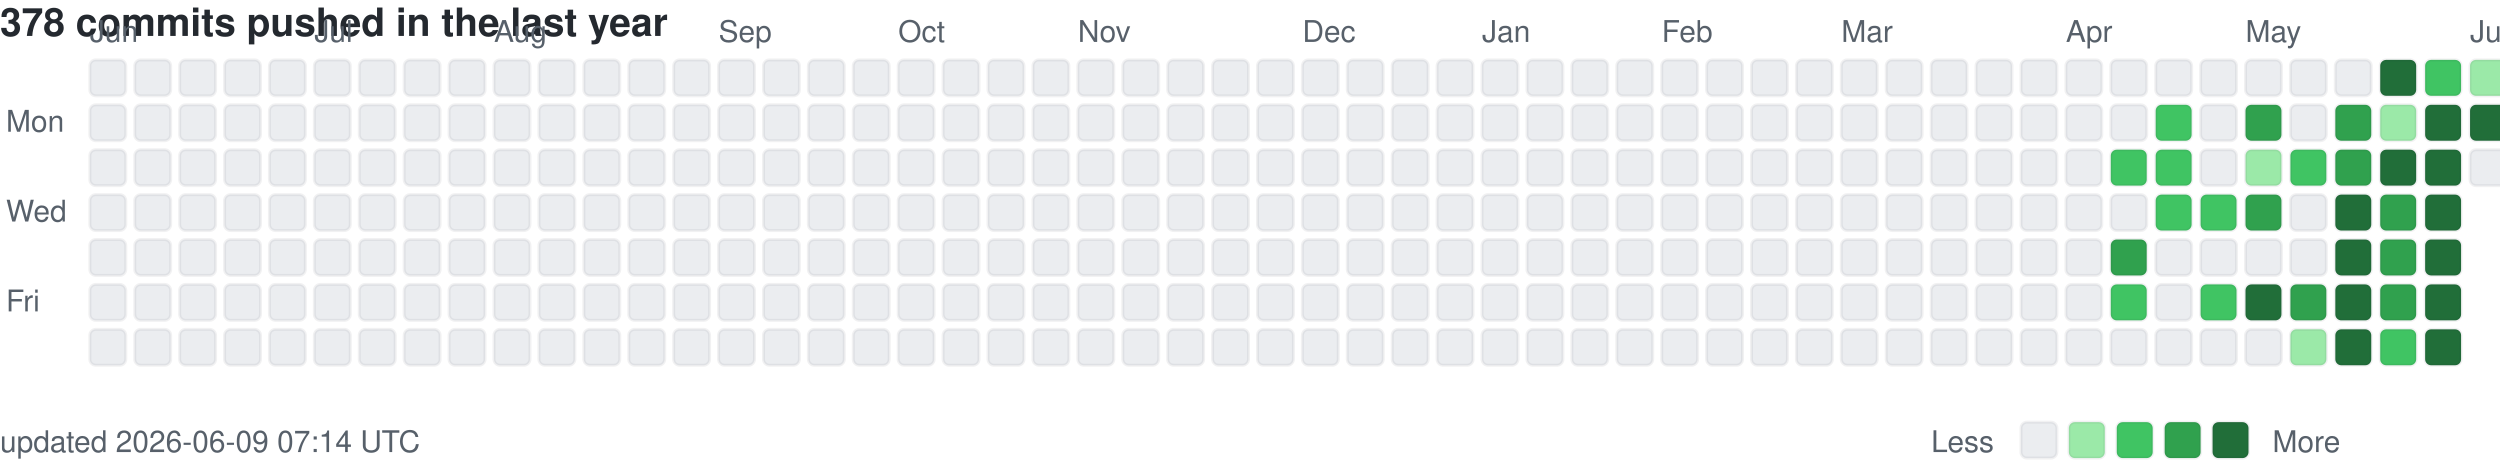
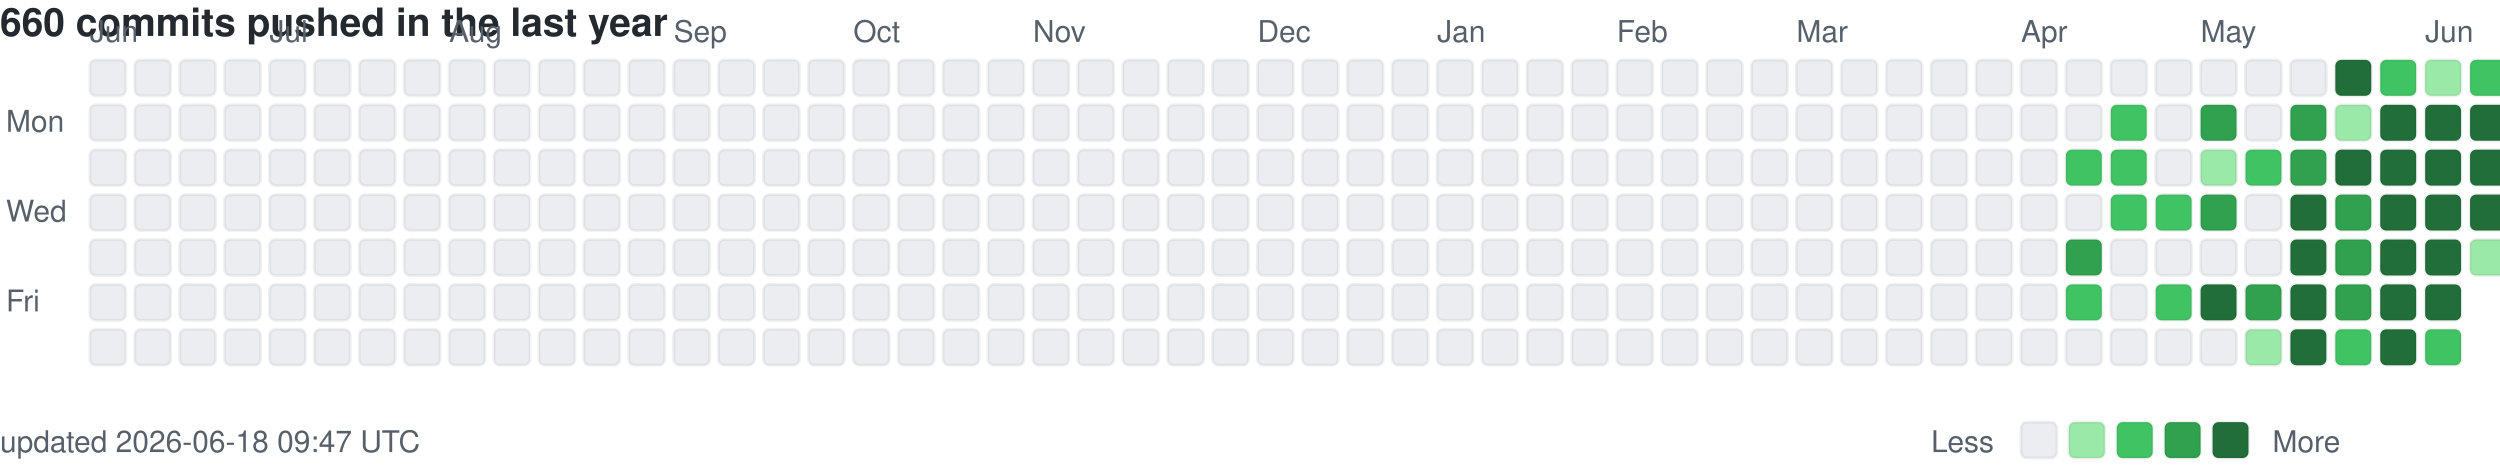
<svg xmlns="http://www.w3.org/2000/svg" width="835" height="155" viewBox="0 0 835 155" role="img" aria-label="Organisation push activity heatmap">
  <style>
    text.lbl { fill:#57606a; font:10px -apple-system,Segoe UI,Helvetica,Arial,sans-serif; }
    text.title { fill:#24292f; font:600 13px -apple-system,Segoe UI,Helvetica,Arial,sans-serif; }
    rect { stroke:rgba(27,31,35,0.06); stroke-width:1px; }
    .lvl-0 { fill:#ebedf0; } .lvl-1 { fill:#9be9a8; } .lvl-2 { fill:#40c463; }
    .lvl-3 { fill:#30a14e; } .lvl-4 { fill:#216e39; }
  </style>
-   <text x="0" y="12" class="title">378 commits pushed in the last year</text>
+   <text x="0" y="12" class="title">660 commits pushed in the last year</text>
  <text x="30" y="14" class="lbl">Jun</text>
-   <text x="105" y="14" class="lbl">Jul</text>
-   <text x="165" y="14" class="lbl">Aug</text>
-   <text x="240" y="14" class="lbl">Sep</text>
-   <text x="300" y="14" class="lbl">Oct</text>
-   <text x="360" y="14" class="lbl">Nov</text>
-   <text x="435" y="14" class="lbl">Dec</text>
-   <text x="495" y="14" class="lbl">Jan</text>
-   <text x="555" y="14" class="lbl">Feb</text>
-   <text x="615" y="14" class="lbl">Mar</text>
-   <text x="690" y="14" class="lbl">Apr</text>
-   <text x="750" y="14" class="lbl">May</text>
-   <text x="825" y="14" class="lbl">Jun</text>
+   <text x="90" y="14" class="lbl">Jul</text>
+   <text x="150" y="14" class="lbl">Aug</text>
+   <text x="225" y="14" class="lbl">Sep</text>
+   <text x="285" y="14" class="lbl">Oct</text>
+   <text x="345" y="14" class="lbl">Nov</text>
+   <text x="420" y="14" class="lbl">Dec</text>
+   <text x="480" y="14" class="lbl">Jan</text>
+   <text x="540" y="14" class="lbl">Feb</text>
+   <text x="600" y="14" class="lbl">Mar</text>
+   <text x="675" y="14" class="lbl">Apr</text>
+   <text x="735" y="14" class="lbl">May</text>
+   <text x="810" y="14" class="lbl">Jun</text>
  <text x="2" y="44" class="lbl">Mon</text>
  <text x="2" y="74" class="lbl">Wed</text>
  <text x="2" y="104" class="lbl">Fri</text>
  <rect class="lvl-0" x="30" y="20" width="12" height="12" rx="2" />
  <rect class="lvl-0" x="30" y="35" width="12" height="12" rx="2" />
  <rect class="lvl-0" x="30" y="50" width="12" height="12" rx="2" />
  <rect class="lvl-0" x="30" y="65" width="12" height="12" rx="2" />
  <rect class="lvl-0" x="30" y="80" width="12" height="12" rx="2" />
  <rect class="lvl-0" x="30" y="95" width="12" height="12" rx="2" />
  <rect class="lvl-0" x="30" y="110" width="12" height="12" rx="2" />
  <rect class="lvl-0" x="45" y="20" width="12" height="12" rx="2" />
  <rect class="lvl-0" x="45" y="35" width="12" height="12" rx="2" />
  <rect class="lvl-0" x="45" y="50" width="12" height="12" rx="2" />
  <rect class="lvl-0" x="45" y="65" width="12" height="12" rx="2" />
  <rect class="lvl-0" x="45" y="80" width="12" height="12" rx="2" />
  <rect class="lvl-0" x="45" y="95" width="12" height="12" rx="2" />
  <rect class="lvl-0" x="45" y="110" width="12" height="12" rx="2" />
  <rect class="lvl-0" x="60" y="20" width="12" height="12" rx="2" />
  <rect class="lvl-0" x="60" y="35" width="12" height="12" rx="2" />
  <rect class="lvl-0" x="60" y="50" width="12" height="12" rx="2" />
  <rect class="lvl-0" x="60" y="65" width="12" height="12" rx="2" />
  <rect class="lvl-0" x="60" y="80" width="12" height="12" rx="2" />
  <rect class="lvl-0" x="60" y="95" width="12" height="12" rx="2" />
  <rect class="lvl-0" x="60" y="110" width="12" height="12" rx="2" />
  <rect class="lvl-0" x="75" y="20" width="12" height="12" rx="2" />
  <rect class="lvl-0" x="75" y="35" width="12" height="12" rx="2" />
  <rect class="lvl-0" x="75" y="50" width="12" height="12" rx="2" />
  <rect class="lvl-0" x="75" y="65" width="12" height="12" rx="2" />
  <rect class="lvl-0" x="75" y="80" width="12" height="12" rx="2" />
  <rect class="lvl-0" x="75" y="95" width="12" height="12" rx="2" />
  <rect class="lvl-0" x="75" y="110" width="12" height="12" rx="2" />
  <rect class="lvl-0" x="90" y="20" width="12" height="12" rx="2" />
  <rect class="lvl-0" x="90" y="35" width="12" height="12" rx="2" />
  <rect class="lvl-0" x="90" y="50" width="12" height="12" rx="2" />
  <rect class="lvl-0" x="90" y="65" width="12" height="12" rx="2" />
  <rect class="lvl-0" x="90" y="80" width="12" height="12" rx="2" />
  <rect class="lvl-0" x="90" y="95" width="12" height="12" rx="2" />
  <rect class="lvl-0" x="90" y="110" width="12" height="12" rx="2" />
  <rect class="lvl-0" x="105" y="20" width="12" height="12" rx="2" />
  <rect class="lvl-0" x="105" y="35" width="12" height="12" rx="2" />
  <rect class="lvl-0" x="105" y="50" width="12" height="12" rx="2" />
  <rect class="lvl-0" x="105" y="65" width="12" height="12" rx="2" />
  <rect class="lvl-0" x="105" y="80" width="12" height="12" rx="2" />
  <rect class="lvl-0" x="105" y="95" width="12" height="12" rx="2" />
  <rect class="lvl-0" x="105" y="110" width="12" height="12" rx="2" />
  <rect class="lvl-0" x="120" y="20" width="12" height="12" rx="2" />
  <rect class="lvl-0" x="120" y="35" width="12" height="12" rx="2" />
  <rect class="lvl-0" x="120" y="50" width="12" height="12" rx="2" />
  <rect class="lvl-0" x="120" y="65" width="12" height="12" rx="2" />
  <rect class="lvl-0" x="120" y="80" width="12" height="12" rx="2" />
  <rect class="lvl-0" x="120" y="95" width="12" height="12" rx="2" />
  <rect class="lvl-0" x="120" y="110" width="12" height="12" rx="2" />
  <rect class="lvl-0" x="135" y="20" width="12" height="12" rx="2" />
  <rect class="lvl-0" x="135" y="35" width="12" height="12" rx="2" />
  <rect class="lvl-0" x="135" y="50" width="12" height="12" rx="2" />
  <rect class="lvl-0" x="135" y="65" width="12" height="12" rx="2" />
  <rect class="lvl-0" x="135" y="80" width="12" height="12" rx="2" />
  <rect class="lvl-0" x="135" y="95" width="12" height="12" rx="2" />
  <rect class="lvl-0" x="135" y="110" width="12" height="12" rx="2" />
  <rect class="lvl-0" x="150" y="20" width="12" height="12" rx="2" />
  <rect class="lvl-0" x="150" y="35" width="12" height="12" rx="2" />
  <rect class="lvl-0" x="150" y="50" width="12" height="12" rx="2" />
  <rect class="lvl-0" x="150" y="65" width="12" height="12" rx="2" />
  <rect class="lvl-0" x="150" y="80" width="12" height="12" rx="2" />
  <rect class="lvl-0" x="150" y="95" width="12" height="12" rx="2" />
  <rect class="lvl-0" x="150" y="110" width="12" height="12" rx="2" />
  <rect class="lvl-0" x="165" y="20" width="12" height="12" rx="2" />
  <rect class="lvl-0" x="165" y="35" width="12" height="12" rx="2" />
  <rect class="lvl-0" x="165" y="50" width="12" height="12" rx="2" />
  <rect class="lvl-0" x="165" y="65" width="12" height="12" rx="2" />
  <rect class="lvl-0" x="165" y="80" width="12" height="12" rx="2" />
  <rect class="lvl-0" x="165" y="95" width="12" height="12" rx="2" />
  <rect class="lvl-0" x="165" y="110" width="12" height="12" rx="2" />
  <rect class="lvl-0" x="180" y="20" width="12" height="12" rx="2" />
  <rect class="lvl-0" x="180" y="35" width="12" height="12" rx="2" />
  <rect class="lvl-0" x="180" y="50" width="12" height="12" rx="2" />
  <rect class="lvl-0" x="180" y="65" width="12" height="12" rx="2" />
  <rect class="lvl-0" x="180" y="80" width="12" height="12" rx="2" />
  <rect class="lvl-0" x="180" y="95" width="12" height="12" rx="2" />
  <rect class="lvl-0" x="180" y="110" width="12" height="12" rx="2" />
  <rect class="lvl-0" x="195" y="20" width="12" height="12" rx="2" />
  <rect class="lvl-0" x="195" y="35" width="12" height="12" rx="2" />
  <rect class="lvl-0" x="195" y="50" width="12" height="12" rx="2" />
  <rect class="lvl-0" x="195" y="65" width="12" height="12" rx="2" />
  <rect class="lvl-0" x="195" y="80" width="12" height="12" rx="2" />
  <rect class="lvl-0" x="195" y="95" width="12" height="12" rx="2" />
  <rect class="lvl-0" x="195" y="110" width="12" height="12" rx="2" />
  <rect class="lvl-0" x="210" y="20" width="12" height="12" rx="2" />
  <rect class="lvl-0" x="210" y="35" width="12" height="12" rx="2" />
  <rect class="lvl-0" x="210" y="50" width="12" height="12" rx="2" />
  <rect class="lvl-0" x="210" y="65" width="12" height="12" rx="2" />
  <rect class="lvl-0" x="210" y="80" width="12" height="12" rx="2" />
  <rect class="lvl-0" x="210" y="95" width="12" height="12" rx="2" />
  <rect class="lvl-0" x="210" y="110" width="12" height="12" rx="2" />
  <rect class="lvl-0" x="225" y="20" width="12" height="12" rx="2" />
  <rect class="lvl-0" x="225" y="35" width="12" height="12" rx="2" />
  <rect class="lvl-0" x="225" y="50" width="12" height="12" rx="2" />
  <rect class="lvl-0" x="225" y="65" width="12" height="12" rx="2" />
  <rect class="lvl-0" x="225" y="80" width="12" height="12" rx="2" />
  <rect class="lvl-0" x="225" y="95" width="12" height="12" rx="2" />
  <rect class="lvl-0" x="225" y="110" width="12" height="12" rx="2" />
  <rect class="lvl-0" x="240" y="20" width="12" height="12" rx="2" />
  <rect class="lvl-0" x="240" y="35" width="12" height="12" rx="2" />
  <rect class="lvl-0" x="240" y="50" width="12" height="12" rx="2" />
  <rect class="lvl-0" x="240" y="65" width="12" height="12" rx="2" />
  <rect class="lvl-0" x="240" y="80" width="12" height="12" rx="2" />
  <rect class="lvl-0" x="240" y="95" width="12" height="12" rx="2" />
  <rect class="lvl-0" x="240" y="110" width="12" height="12" rx="2" />
  <rect class="lvl-0" x="255" y="20" width="12" height="12" rx="2" />
  <rect class="lvl-0" x="255" y="35" width="12" height="12" rx="2" />
  <rect class="lvl-0" x="255" y="50" width="12" height="12" rx="2" />
  <rect class="lvl-0" x="255" y="65" width="12" height="12" rx="2" />
  <rect class="lvl-0" x="255" y="80" width="12" height="12" rx="2" />
  <rect class="lvl-0" x="255" y="95" width="12" height="12" rx="2" />
  <rect class="lvl-0" x="255" y="110" width="12" height="12" rx="2" />
  <rect class="lvl-0" x="270" y="20" width="12" height="12" rx="2" />
  <rect class="lvl-0" x="270" y="35" width="12" height="12" rx="2" />
  <rect class="lvl-0" x="270" y="50" width="12" height="12" rx="2" />
  <rect class="lvl-0" x="270" y="65" width="12" height="12" rx="2" />
  <rect class="lvl-0" x="270" y="80" width="12" height="12" rx="2" />
  <rect class="lvl-0" x="270" y="95" width="12" height="12" rx="2" />
  <rect class="lvl-0" x="270" y="110" width="12" height="12" rx="2" />
  <rect class="lvl-0" x="285" y="20" width="12" height="12" rx="2" />
  <rect class="lvl-0" x="285" y="35" width="12" height="12" rx="2" />
  <rect class="lvl-0" x="285" y="50" width="12" height="12" rx="2" />
  <rect class="lvl-0" x="285" y="65" width="12" height="12" rx="2" />
  <rect class="lvl-0" x="285" y="80" width="12" height="12" rx="2" />
  <rect class="lvl-0" x="285" y="95" width="12" height="12" rx="2" />
  <rect class="lvl-0" x="285" y="110" width="12" height="12" rx="2" />
  <rect class="lvl-0" x="300" y="20" width="12" height="12" rx="2" />
  <rect class="lvl-0" x="300" y="35" width="12" height="12" rx="2" />
  <rect class="lvl-0" x="300" y="50" width="12" height="12" rx="2" />
  <rect class="lvl-0" x="300" y="65" width="12" height="12" rx="2" />
  <rect class="lvl-0" x="300" y="80" width="12" height="12" rx="2" />
  <rect class="lvl-0" x="300" y="95" width="12" height="12" rx="2" />
  <rect class="lvl-0" x="300" y="110" width="12" height="12" rx="2" />
  <rect class="lvl-0" x="315" y="20" width="12" height="12" rx="2" />
  <rect class="lvl-0" x="315" y="35" width="12" height="12" rx="2" />
  <rect class="lvl-0" x="315" y="50" width="12" height="12" rx="2" />
  <rect class="lvl-0" x="315" y="65" width="12" height="12" rx="2" />
  <rect class="lvl-0" x="315" y="80" width="12" height="12" rx="2" />
  <rect class="lvl-0" x="315" y="95" width="12" height="12" rx="2" />
  <rect class="lvl-0" x="315" y="110" width="12" height="12" rx="2" />
  <rect class="lvl-0" x="330" y="20" width="12" height="12" rx="2" />
  <rect class="lvl-0" x="330" y="35" width="12" height="12" rx="2" />
  <rect class="lvl-0" x="330" y="50" width="12" height="12" rx="2" />
  <rect class="lvl-0" x="330" y="65" width="12" height="12" rx="2" />
  <rect class="lvl-0" x="330" y="80" width="12" height="12" rx="2" />
  <rect class="lvl-0" x="330" y="95" width="12" height="12" rx="2" />
  <rect class="lvl-0" x="330" y="110" width="12" height="12" rx="2" />
  <rect class="lvl-0" x="345" y="20" width="12" height="12" rx="2" />
  <rect class="lvl-0" x="345" y="35" width="12" height="12" rx="2" />
  <rect class="lvl-0" x="345" y="50" width="12" height="12" rx="2" />
  <rect class="lvl-0" x="345" y="65" width="12" height="12" rx="2" />
  <rect class="lvl-0" x="345" y="80" width="12" height="12" rx="2" />
  <rect class="lvl-0" x="345" y="95" width="12" height="12" rx="2" />
  <rect class="lvl-0" x="345" y="110" width="12" height="12" rx="2" />
  <rect class="lvl-0" x="360" y="20" width="12" height="12" rx="2" />
  <rect class="lvl-0" x="360" y="35" width="12" height="12" rx="2" />
  <rect class="lvl-0" x="360" y="50" width="12" height="12" rx="2" />
  <rect class="lvl-0" x="360" y="65" width="12" height="12" rx="2" />
  <rect class="lvl-0" x="360" y="80" width="12" height="12" rx="2" />
  <rect class="lvl-0" x="360" y="95" width="12" height="12" rx="2" />
  <rect class="lvl-0" x="360" y="110" width="12" height="12" rx="2" />
  <rect class="lvl-0" x="375" y="20" width="12" height="12" rx="2" />
  <rect class="lvl-0" x="375" y="35" width="12" height="12" rx="2" />
  <rect class="lvl-0" x="375" y="50" width="12" height="12" rx="2" />
  <rect class="lvl-0" x="375" y="65" width="12" height="12" rx="2" />
  <rect class="lvl-0" x="375" y="80" width="12" height="12" rx="2" />
  <rect class="lvl-0" x="375" y="95" width="12" height="12" rx="2" />
  <rect class="lvl-0" x="375" y="110" width="12" height="12" rx="2" />
  <rect class="lvl-0" x="390" y="20" width="12" height="12" rx="2" />
  <rect class="lvl-0" x="390" y="35" width="12" height="12" rx="2" />
  <rect class="lvl-0" x="390" y="50" width="12" height="12" rx="2" />
  <rect class="lvl-0" x="390" y="65" width="12" height="12" rx="2" />
  <rect class="lvl-0" x="390" y="80" width="12" height="12" rx="2" />
  <rect class="lvl-0" x="390" y="95" width="12" height="12" rx="2" />
  <rect class="lvl-0" x="390" y="110" width="12" height="12" rx="2" />
  <rect class="lvl-0" x="405" y="20" width="12" height="12" rx="2" />
  <rect class="lvl-0" x="405" y="35" width="12" height="12" rx="2" />
  <rect class="lvl-0" x="405" y="50" width="12" height="12" rx="2" />
  <rect class="lvl-0" x="405" y="65" width="12" height="12" rx="2" />
  <rect class="lvl-0" x="405" y="80" width="12" height="12" rx="2" />
  <rect class="lvl-0" x="405" y="95" width="12" height="12" rx="2" />
  <rect class="lvl-0" x="405" y="110" width="12" height="12" rx="2" />
  <rect class="lvl-0" x="420" y="20" width="12" height="12" rx="2" />
  <rect class="lvl-0" x="420" y="35" width="12" height="12" rx="2" />
  <rect class="lvl-0" x="420" y="50" width="12" height="12" rx="2" />
  <rect class="lvl-0" x="420" y="65" width="12" height="12" rx="2" />
  <rect class="lvl-0" x="420" y="80" width="12" height="12" rx="2" />
  <rect class="lvl-0" x="420" y="95" width="12" height="12" rx="2" />
  <rect class="lvl-0" x="420" y="110" width="12" height="12" rx="2" />
  <rect class="lvl-0" x="435" y="20" width="12" height="12" rx="2" />
  <rect class="lvl-0" x="435" y="35" width="12" height="12" rx="2" />
  <rect class="lvl-0" x="435" y="50" width="12" height="12" rx="2" />
  <rect class="lvl-0" x="435" y="65" width="12" height="12" rx="2" />
  <rect class="lvl-0" x="435" y="80" width="12" height="12" rx="2" />
  <rect class="lvl-0" x="435" y="95" width="12" height="12" rx="2" />
  <rect class="lvl-0" x="435" y="110" width="12" height="12" rx="2" />
  <rect class="lvl-0" x="450" y="20" width="12" height="12" rx="2" />
  <rect class="lvl-0" x="450" y="35" width="12" height="12" rx="2" />
  <rect class="lvl-0" x="450" y="50" width="12" height="12" rx="2" />
  <rect class="lvl-0" x="450" y="65" width="12" height="12" rx="2" />
  <rect class="lvl-0" x="450" y="80" width="12" height="12" rx="2" />
  <rect class="lvl-0" x="450" y="95" width="12" height="12" rx="2" />
  <rect class="lvl-0" x="450" y="110" width="12" height="12" rx="2" />
  <rect class="lvl-0" x="465" y="20" width="12" height="12" rx="2" />
  <rect class="lvl-0" x="465" y="35" width="12" height="12" rx="2" />
  <rect class="lvl-0" x="465" y="50" width="12" height="12" rx="2" />
  <rect class="lvl-0" x="465" y="65" width="12" height="12" rx="2" />
  <rect class="lvl-0" x="465" y="80" width="12" height="12" rx="2" />
  <rect class="lvl-0" x="465" y="95" width="12" height="12" rx="2" />
  <rect class="lvl-0" x="465" y="110" width="12" height="12" rx="2" />
  <rect class="lvl-0" x="480" y="20" width="12" height="12" rx="2" />
  <rect class="lvl-0" x="480" y="35" width="12" height="12" rx="2" />
  <rect class="lvl-0" x="480" y="50" width="12" height="12" rx="2" />
  <rect class="lvl-0" x="480" y="65" width="12" height="12" rx="2" />
  <rect class="lvl-0" x="480" y="80" width="12" height="12" rx="2" />
  <rect class="lvl-0" x="480" y="95" width="12" height="12" rx="2" />
  <rect class="lvl-0" x="480" y="110" width="12" height="12" rx="2" />
  <rect class="lvl-0" x="495" y="20" width="12" height="12" rx="2" />
  <rect class="lvl-0" x="495" y="35" width="12" height="12" rx="2" />
  <rect class="lvl-0" x="495" y="50" width="12" height="12" rx="2" />
  <rect class="lvl-0" x="495" y="65" width="12" height="12" rx="2" />
  <rect class="lvl-0" x="495" y="80" width="12" height="12" rx="2" />
  <rect class="lvl-0" x="495" y="95" width="12" height="12" rx="2" />
  <rect class="lvl-0" x="495" y="110" width="12" height="12" rx="2" />
  <rect class="lvl-0" x="510" y="20" width="12" height="12" rx="2" />
  <rect class="lvl-0" x="510" y="35" width="12" height="12" rx="2" />
  <rect class="lvl-0" x="510" y="50" width="12" height="12" rx="2" />
  <rect class="lvl-0" x="510" y="65" width="12" height="12" rx="2" />
  <rect class="lvl-0" x="510" y="80" width="12" height="12" rx="2" />
  <rect class="lvl-0" x="510" y="95" width="12" height="12" rx="2" />
  <rect class="lvl-0" x="510" y="110" width="12" height="12" rx="2" />
  <rect class="lvl-0" x="525" y="20" width="12" height="12" rx="2" />
  <rect class="lvl-0" x="525" y="35" width="12" height="12" rx="2" />
  <rect class="lvl-0" x="525" y="50" width="12" height="12" rx="2" />
  <rect class="lvl-0" x="525" y="65" width="12" height="12" rx="2" />
  <rect class="lvl-0" x="525" y="80" width="12" height="12" rx="2" />
  <rect class="lvl-0" x="525" y="95" width="12" height="12" rx="2" />
  <rect class="lvl-0" x="525" y="110" width="12" height="12" rx="2" />
  <rect class="lvl-0" x="540" y="20" width="12" height="12" rx="2" />
  <rect class="lvl-0" x="540" y="35" width="12" height="12" rx="2" />
  <rect class="lvl-0" x="540" y="50" width="12" height="12" rx="2" />
  <rect class="lvl-0" x="540" y="65" width="12" height="12" rx="2" />
  <rect class="lvl-0" x="540" y="80" width="12" height="12" rx="2" />
  <rect class="lvl-0" x="540" y="95" width="12" height="12" rx="2" />
  <rect class="lvl-0" x="540" y="110" width="12" height="12" rx="2" />
  <rect class="lvl-0" x="555" y="20" width="12" height="12" rx="2" />
  <rect class="lvl-0" x="555" y="35" width="12" height="12" rx="2" />
  <rect class="lvl-0" x="555" y="50" width="12" height="12" rx="2" />
  <rect class="lvl-0" x="555" y="65" width="12" height="12" rx="2" />
  <rect class="lvl-0" x="555" y="80" width="12" height="12" rx="2" />
  <rect class="lvl-0" x="555" y="95" width="12" height="12" rx="2" />
  <rect class="lvl-0" x="555" y="110" width="12" height="12" rx="2" />
  <rect class="lvl-0" x="570" y="20" width="12" height="12" rx="2" />
  <rect class="lvl-0" x="570" y="35" width="12" height="12" rx="2" />
  <rect class="lvl-0" x="570" y="50" width="12" height="12" rx="2" />
  <rect class="lvl-0" x="570" y="65" width="12" height="12" rx="2" />
  <rect class="lvl-0" x="570" y="80" width="12" height="12" rx="2" />
  <rect class="lvl-0" x="570" y="95" width="12" height="12" rx="2" />
  <rect class="lvl-0" x="570" y="110" width="12" height="12" rx="2" />
  <rect class="lvl-0" x="585" y="20" width="12" height="12" rx="2" />
  <rect class="lvl-0" x="585" y="35" width="12" height="12" rx="2" />
  <rect class="lvl-0" x="585" y="50" width="12" height="12" rx="2" />
  <rect class="lvl-0" x="585" y="65" width="12" height="12" rx="2" />
  <rect class="lvl-0" x="585" y="80" width="12" height="12" rx="2" />
  <rect class="lvl-0" x="585" y="95" width="12" height="12" rx="2" />
  <rect class="lvl-0" x="585" y="110" width="12" height="12" rx="2" />
  <rect class="lvl-0" x="600" y="20" width="12" height="12" rx="2" />
  <rect class="lvl-0" x="600" y="35" width="12" height="12" rx="2" />
  <rect class="lvl-0" x="600" y="50" width="12" height="12" rx="2" />
  <rect class="lvl-0" x="600" y="65" width="12" height="12" rx="2" />
  <rect class="lvl-0" x="600" y="80" width="12" height="12" rx="2" />
  <rect class="lvl-0" x="600" y="95" width="12" height="12" rx="2" />
  <rect class="lvl-0" x="600" y="110" width="12" height="12" rx="2" />
  <rect class="lvl-0" x="615" y="20" width="12" height="12" rx="2" />
  <rect class="lvl-0" x="615" y="35" width="12" height="12" rx="2" />
  <rect class="lvl-0" x="615" y="50" width="12" height="12" rx="2" />
  <rect class="lvl-0" x="615" y="65" width="12" height="12" rx="2" />
  <rect class="lvl-0" x="615" y="80" width="12" height="12" rx="2" />
  <rect class="lvl-0" x="615" y="95" width="12" height="12" rx="2" />
  <rect class="lvl-0" x="615" y="110" width="12" height="12" rx="2" />
  <rect class="lvl-0" x="630" y="20" width="12" height="12" rx="2" />
  <rect class="lvl-0" x="630" y="35" width="12" height="12" rx="2" />
  <rect class="lvl-0" x="630" y="50" width="12" height="12" rx="2" />
  <rect class="lvl-0" x="630" y="65" width="12" height="12" rx="2" />
  <rect class="lvl-0" x="630" y="80" width="12" height="12" rx="2" />
  <rect class="lvl-0" x="630" y="95" width="12" height="12" rx="2" />
  <rect class="lvl-0" x="630" y="110" width="12" height="12" rx="2" />
  <rect class="lvl-0" x="645" y="20" width="12" height="12" rx="2" />
  <rect class="lvl-0" x="645" y="35" width="12" height="12" rx="2" />
  <rect class="lvl-0" x="645" y="50" width="12" height="12" rx="2" />
  <rect class="lvl-0" x="645" y="65" width="12" height="12" rx="2" />
  <rect class="lvl-0" x="645" y="80" width="12" height="12" rx="2" />
  <rect class="lvl-0" x="645" y="95" width="12" height="12" rx="2" />
  <rect class="lvl-0" x="645" y="110" width="12" height="12" rx="2" />
  <rect class="lvl-0" x="660" y="20" width="12" height="12" rx="2" />
  <rect class="lvl-0" x="660" y="35" width="12" height="12" rx="2" />
  <rect class="lvl-0" x="660" y="50" width="12" height="12" rx="2" />
  <rect class="lvl-0" x="660" y="65" width="12" height="12" rx="2" />
  <rect class="lvl-0" x="660" y="80" width="12" height="12" rx="2" />
  <rect class="lvl-0" x="660" y="95" width="12" height="12" rx="2" />
  <rect class="lvl-0" x="660" y="110" width="12" height="12" rx="2" />
  <rect class="lvl-0" x="675" y="20" width="12" height="12" rx="2" />
  <rect class="lvl-0" x="675" y="35" width="12" height="12" rx="2" />
  <rect class="lvl-0" x="675" y="50" width="12" height="12" rx="2" />
  <rect class="lvl-0" x="675" y="65" width="12" height="12" rx="2" />
  <rect class="lvl-0" x="675" y="80" width="12" height="12" rx="2" />
  <rect class="lvl-0" x="675" y="95" width="12" height="12" rx="2" />
  <rect class="lvl-0" x="675" y="110" width="12" height="12" rx="2" />
  <rect class="lvl-0" x="690" y="20" width="12" height="12" rx="2" />
  <rect class="lvl-0" x="690" y="35" width="12" height="12" rx="2" />
-   <rect class="lvl-0" x="690" y="50" width="12" height="12" rx="2" />
+   <rect class="lvl-2" x="690" y="50" width="12" height="12" rx="2" />
  <rect class="lvl-0" x="690" y="65" width="12" height="12" rx="2" />
-   <rect class="lvl-0" x="690" y="80" width="12" height="12" rx="2" />
-   <rect class="lvl-0" x="690" y="95" width="12" height="12" rx="2" />
+   <rect class="lvl-3" x="690" y="80" width="12" height="12" rx="2" />
+   <rect class="lvl-2" x="690" y="95" width="12" height="12" rx="2" />
  <rect class="lvl-0" x="690" y="110" width="12" height="12" rx="2" />
  <rect class="lvl-0" x="705" y="20" width="12" height="12" rx="2" />
-   <rect class="lvl-0" x="705" y="35" width="12" height="12" rx="2" />
+   <rect class="lvl-2" x="705" y="35" width="12" height="12" rx="2" />
  <rect class="lvl-2" x="705" y="50" width="12" height="12" rx="2" />
-   <rect class="lvl-0" x="705" y="65" width="12" height="12" rx="2" />
-   <rect class="lvl-3" x="705" y="80" width="12" height="12" rx="2" />
-   <rect class="lvl-2" x="705" y="95" width="12" height="12" rx="2" />
+   <rect class="lvl-2" x="705" y="65" width="12" height="12" rx="2" />
+   <rect class="lvl-0" x="705" y="80" width="12" height="12" rx="2" />
+   <rect class="lvl-0" x="705" y="95" width="12" height="12" rx="2" />
  <rect class="lvl-0" x="705" y="110" width="12" height="12" rx="2" />
  <rect class="lvl-0" x="720" y="20" width="12" height="12" rx="2" />
-   <rect class="lvl-2" x="720" y="35" width="12" height="12" rx="2" />
-   <rect class="lvl-2" x="720" y="50" width="12" height="12" rx="2" />
+   <rect class="lvl-0" x="720" y="35" width="12" height="12" rx="2" />
+   <rect class="lvl-0" x="720" y="50" width="12" height="12" rx="2" />
  <rect class="lvl-2" x="720" y="65" width="12" height="12" rx="2" />
  <rect class="lvl-0" x="720" y="80" width="12" height="12" rx="2" />
-   <rect class="lvl-0" x="720" y="95" width="12" height="12" rx="2" />
+   <rect class="lvl-2" x="720" y="95" width="12" height="12" rx="2" />
  <rect class="lvl-0" x="720" y="110" width="12" height="12" rx="2" />
  <rect class="lvl-0" x="735" y="20" width="12" height="12" rx="2" />
-   <rect class="lvl-0" x="735" y="35" width="12" height="12" rx="2" />
-   <rect class="lvl-0" x="735" y="50" width="12" height="12" rx="2" />
-   <rect class="lvl-2" x="735" y="65" width="12" height="12" rx="2" />
+   <rect class="lvl-3" x="735" y="35" width="12" height="12" rx="2" />
+   <rect class="lvl-1" x="735" y="50" width="12" height="12" rx="2" />
+   <rect class="lvl-3" x="735" y="65" width="12" height="12" rx="2" />
  <rect class="lvl-0" x="735" y="80" width="12" height="12" rx="2" />
-   <rect class="lvl-2" x="735" y="95" width="12" height="12" rx="2" />
+   <rect class="lvl-4" x="735" y="95" width="12" height="12" rx="2" />
  <rect class="lvl-0" x="735" y="110" width="12" height="12" rx="2" />
  <rect class="lvl-0" x="750" y="20" width="12" height="12" rx="2" />
-   <rect class="lvl-3" x="750" y="35" width="12" height="12" rx="2" />
-   <rect class="lvl-1" x="750" y="50" width="12" height="12" rx="2" />
-   <rect class="lvl-3" x="750" y="65" width="12" height="12" rx="2" />
+   <rect class="lvl-0" x="750" y="35" width="12" height="12" rx="2" />
+   <rect class="lvl-2" x="750" y="50" width="12" height="12" rx="2" />
+   <rect class="lvl-0" x="750" y="65" width="12" height="12" rx="2" />
  <rect class="lvl-0" x="750" y="80" width="12" height="12" rx="2" />
-   <rect class="lvl-4" x="750" y="95" width="12" height="12" rx="2" />
-   <rect class="lvl-0" x="750" y="110" width="12" height="12" rx="2" />
+   <rect class="lvl-3" x="750" y="95" width="12" height="12" rx="2" />
+   <rect class="lvl-1" x="750" y="110" width="12" height="12" rx="2" />
  <rect class="lvl-0" x="765" y="20" width="12" height="12" rx="2" />
-   <rect class="lvl-0" x="765" y="35" width="12" height="12" rx="2" />
-   <rect class="lvl-2" x="765" y="50" width="12" height="12" rx="2" />
-   <rect class="lvl-0" x="765" y="65" width="12" height="12" rx="2" />
-   <rect class="lvl-0" x="765" y="80" width="12" height="12" rx="2" />
-   <rect class="lvl-3" x="765" y="95" width="12" height="12" rx="2" />
-   <rect class="lvl-1" x="765" y="110" width="12" height="12" rx="2" />
-   <rect class="lvl-0" x="780" y="20" width="12" height="12" rx="2" />
-   <rect class="lvl-3" x="780" y="35" width="12" height="12" rx="2" />
-   <rect class="lvl-3" x="780" y="50" width="12" height="12" rx="2" />
-   <rect class="lvl-4" x="780" y="65" width="12" height="12" rx="2" />
-   <rect class="lvl-4" x="780" y="80" width="12" height="12" rx="2" />
-   <rect class="lvl-4" x="780" y="95" width="12" height="12" rx="2" />
-   <rect class="lvl-4" x="780" y="110" width="12" height="12" rx="2" />
-   <rect class="lvl-4" x="795" y="20" width="12" height="12" rx="2" />
-   <rect class="lvl-1" x="795" y="35" width="12" height="12" rx="2" />
+   <rect class="lvl-3" x="765" y="35" width="12" height="12" rx="2" />
+   <rect class="lvl-3" x="765" y="50" width="12" height="12" rx="2" />
+   <rect class="lvl-4" x="765" y="65" width="12" height="12" rx="2" />
+   <rect class="lvl-4" x="765" y="80" width="12" height="12" rx="2" />
+   <rect class="lvl-4" x="765" y="95" width="12" height="12" rx="2" />
+   <rect class="lvl-4" x="765" y="110" width="12" height="12" rx="2" />
+   <rect class="lvl-4" x="780" y="20" width="12" height="12" rx="2" />
+   <rect class="lvl-1" x="780" y="35" width="12" height="12" rx="2" />
+   <rect class="lvl-4" x="780" y="50" width="12" height="12" rx="2" />
+   <rect class="lvl-3" x="780" y="65" width="12" height="12" rx="2" />
+   <rect class="lvl-3" x="780" y="80" width="12" height="12" rx="2" />
+   <rect class="lvl-3" x="780" y="95" width="12" height="12" rx="2" />
+   <rect class="lvl-2" x="780" y="110" width="12" height="12" rx="2" />
+   <rect class="lvl-2" x="795" y="20" width="12" height="12" rx="2" />
+   <rect class="lvl-4" x="795" y="35" width="12" height="12" rx="2" />
  <rect class="lvl-4" x="795" y="50" width="12" height="12" rx="2" />
-   <rect class="lvl-3" x="795" y="65" width="12" height="12" rx="2" />
-   <rect class="lvl-3" x="795" y="80" width="12" height="12" rx="2" />
-   <rect class="lvl-3" x="795" y="95" width="12" height="12" rx="2" />
-   <rect class="lvl-2" x="795" y="110" width="12" height="12" rx="2" />
-   <rect class="lvl-2" x="810" y="20" width="12" height="12" rx="2" />
+   <rect class="lvl-4" x="795" y="65" width="12" height="12" rx="2" />
+   <rect class="lvl-4" x="795" y="80" width="12" height="12" rx="2" />
+   <rect class="lvl-4" x="795" y="95" width="12" height="12" rx="2" />
+   <rect class="lvl-4" x="795" y="110" width="12" height="12" rx="2" />
+   <rect class="lvl-1" x="810" y="20" width="12" height="12" rx="2" />
  <rect class="lvl-4" x="810" y="35" width="12" height="12" rx="2" />
  <rect class="lvl-4" x="810" y="50" width="12" height="12" rx="2" />
  <rect class="lvl-4" x="810" y="65" width="12" height="12" rx="2" />
  <rect class="lvl-4" x="810" y="80" width="12" height="12" rx="2" />
  <rect class="lvl-4" x="810" y="95" width="12" height="12" rx="2" />
-   <rect class="lvl-4" x="810" y="110" width="12" height="12" rx="2" />
-   <rect class="lvl-1" x="825" y="20" width="12" height="12" rx="2" />
+   <rect class="lvl-2" x="810" y="110" width="12" height="12" rx="2" />
+   <rect class="lvl-2" x="825" y="20" width="12" height="12" rx="2" />
  <rect class="lvl-4" x="825" y="35" width="12" height="12" rx="2" />
-   <rect class="lvl-0" x="825" y="50" width="12" height="12" rx="2" />
+   <rect class="lvl-4" x="825" y="50" width="12" height="12" rx="2" />
+   <rect class="lvl-4" x="825" y="65" width="12" height="12" rx="2" />
+   <rect class="lvl-1" x="825" y="80" width="12" height="12" rx="2" />
  <text x="645" y="151" class="lbl">Less</text>
  <rect class="lvl-0" x="675" y="141" width="12" height="12" rx="2" />
  <rect class="lvl-1" x="691" y="141" width="12" height="12" rx="2" />
  <rect class="lvl-2" x="707" y="141" width="12" height="12" rx="2" />
  <rect class="lvl-3" x="723" y="141" width="12" height="12" rx="2" />
  <rect class="lvl-4" x="739" y="141" width="12" height="12" rx="2" />
  <text x="759" y="151" class="lbl">More</text>
-   <text x="0" y="151" class="lbl">updated 2026-06-09 07:14 UTC</text>
+   <text x="0" y="151" class="lbl">updated 2026-06-18 09:47 UTC</text>
</svg>
